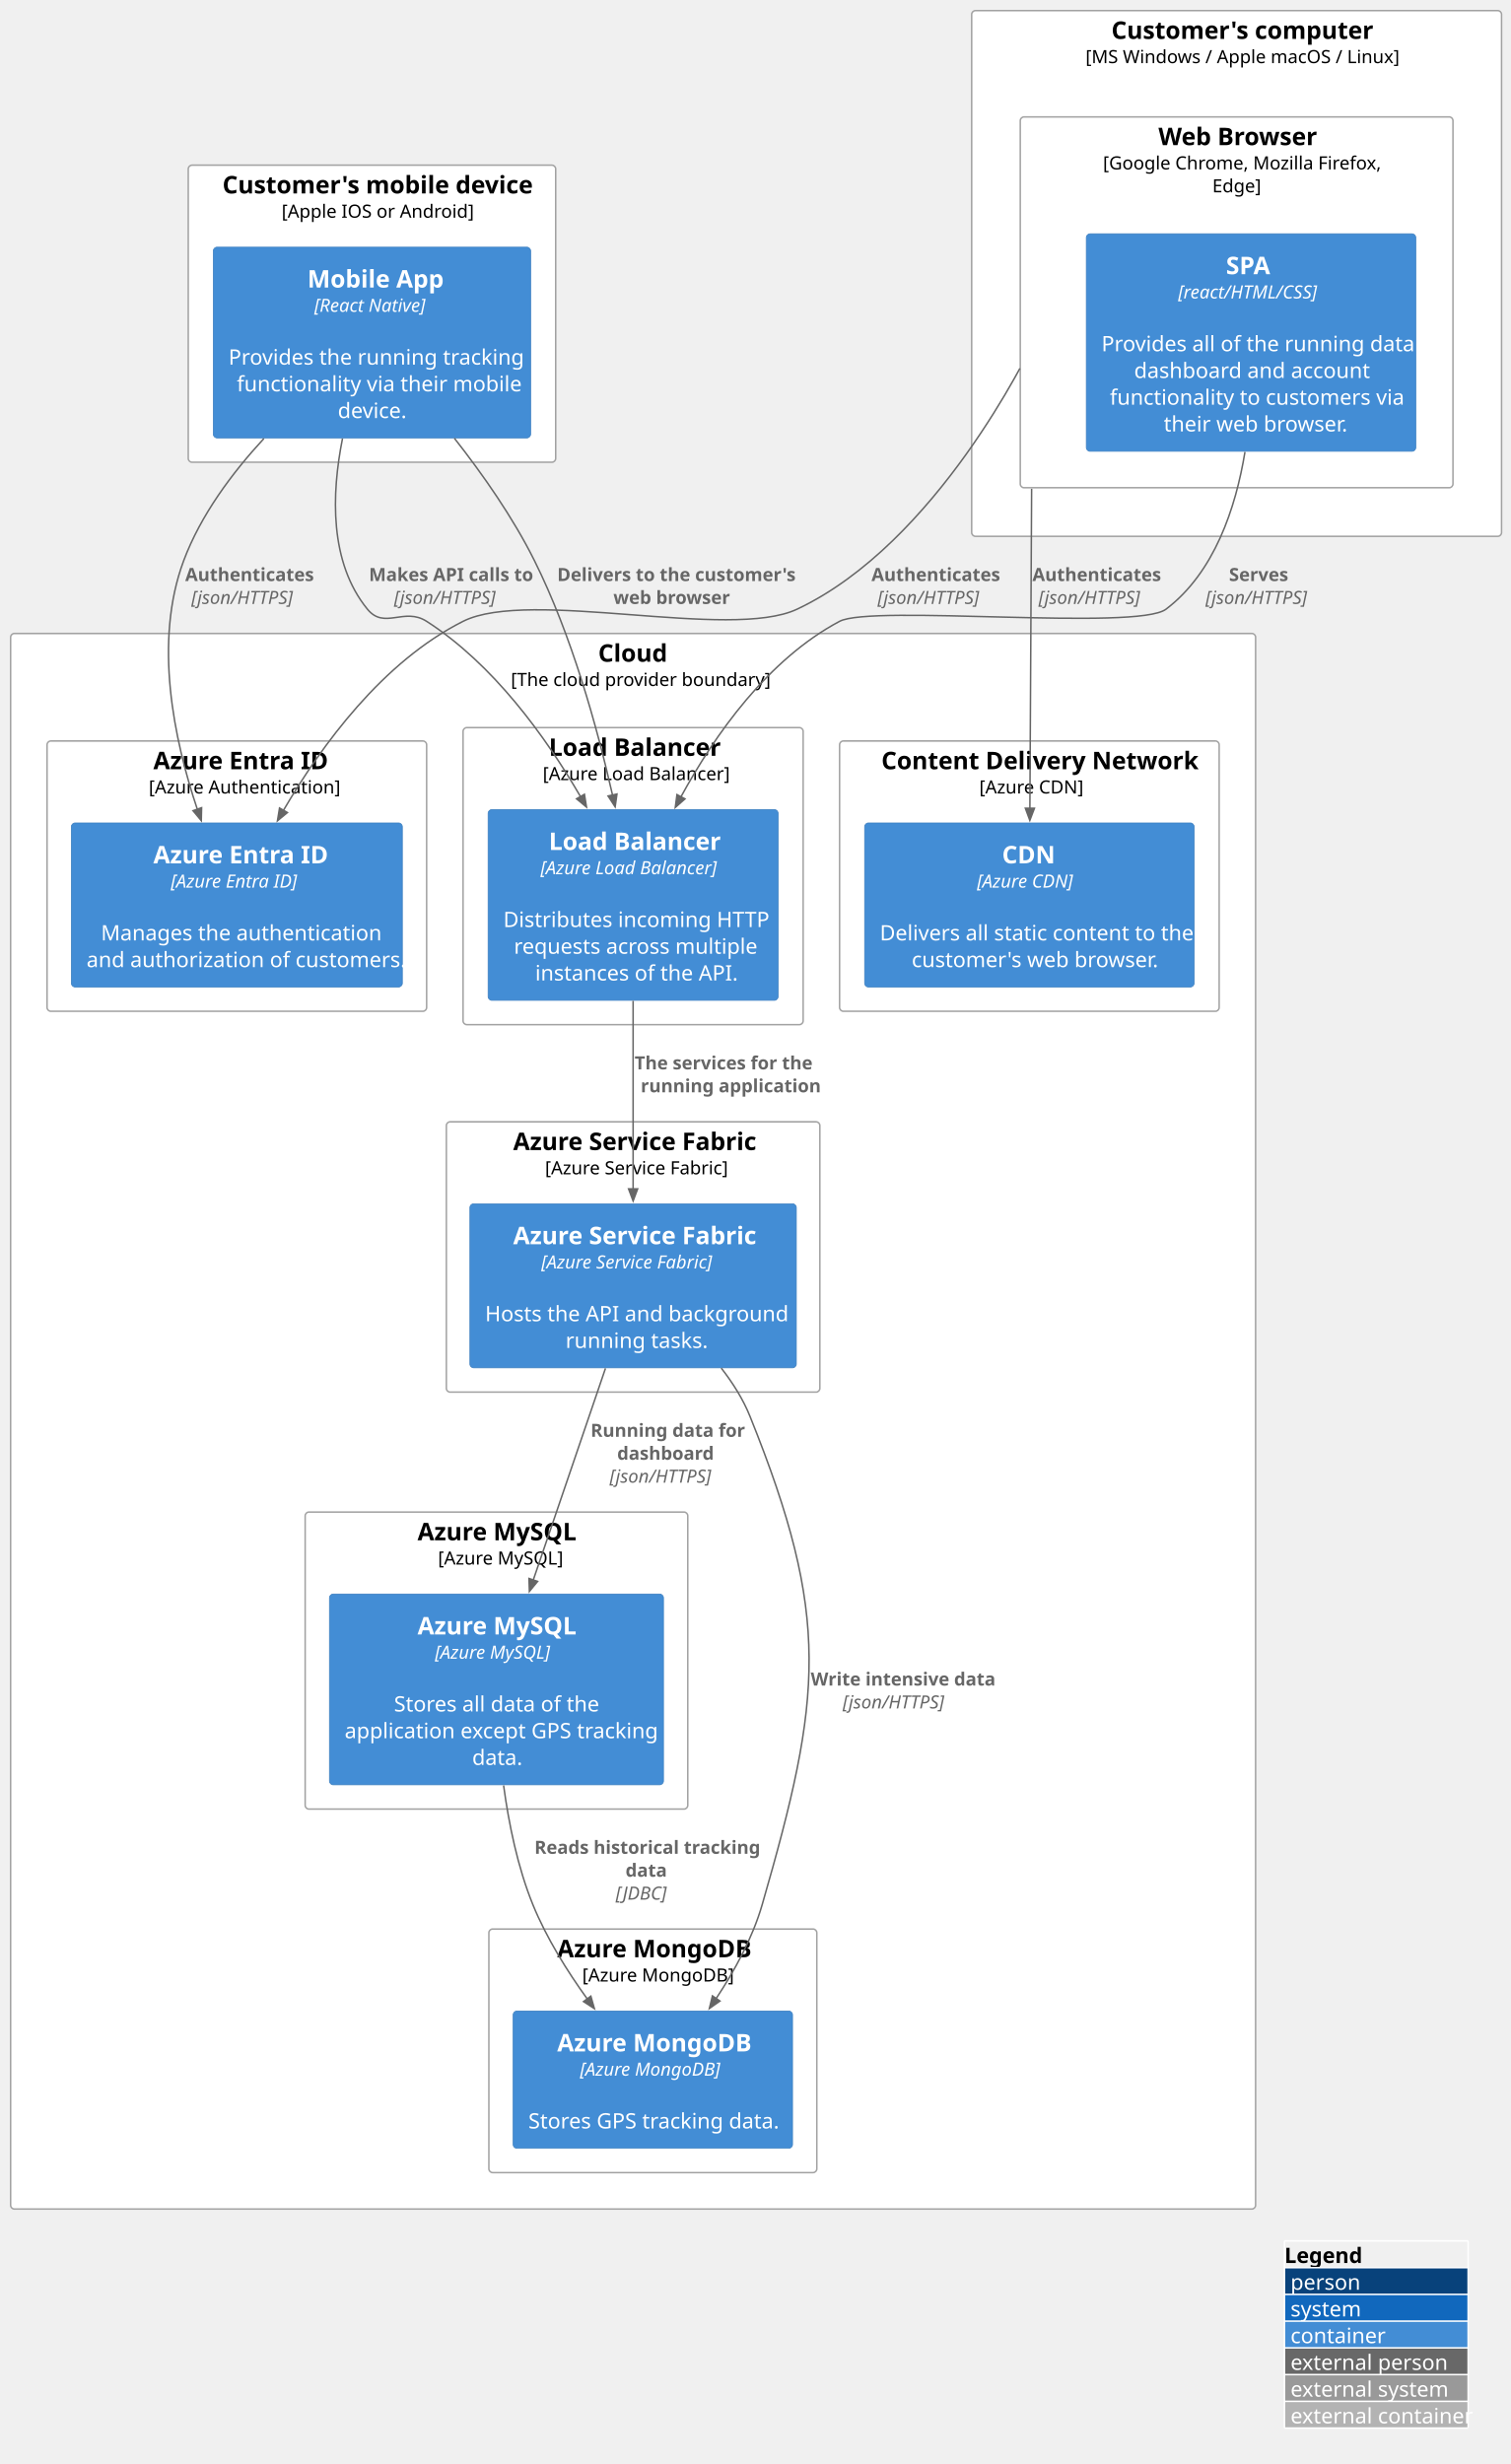
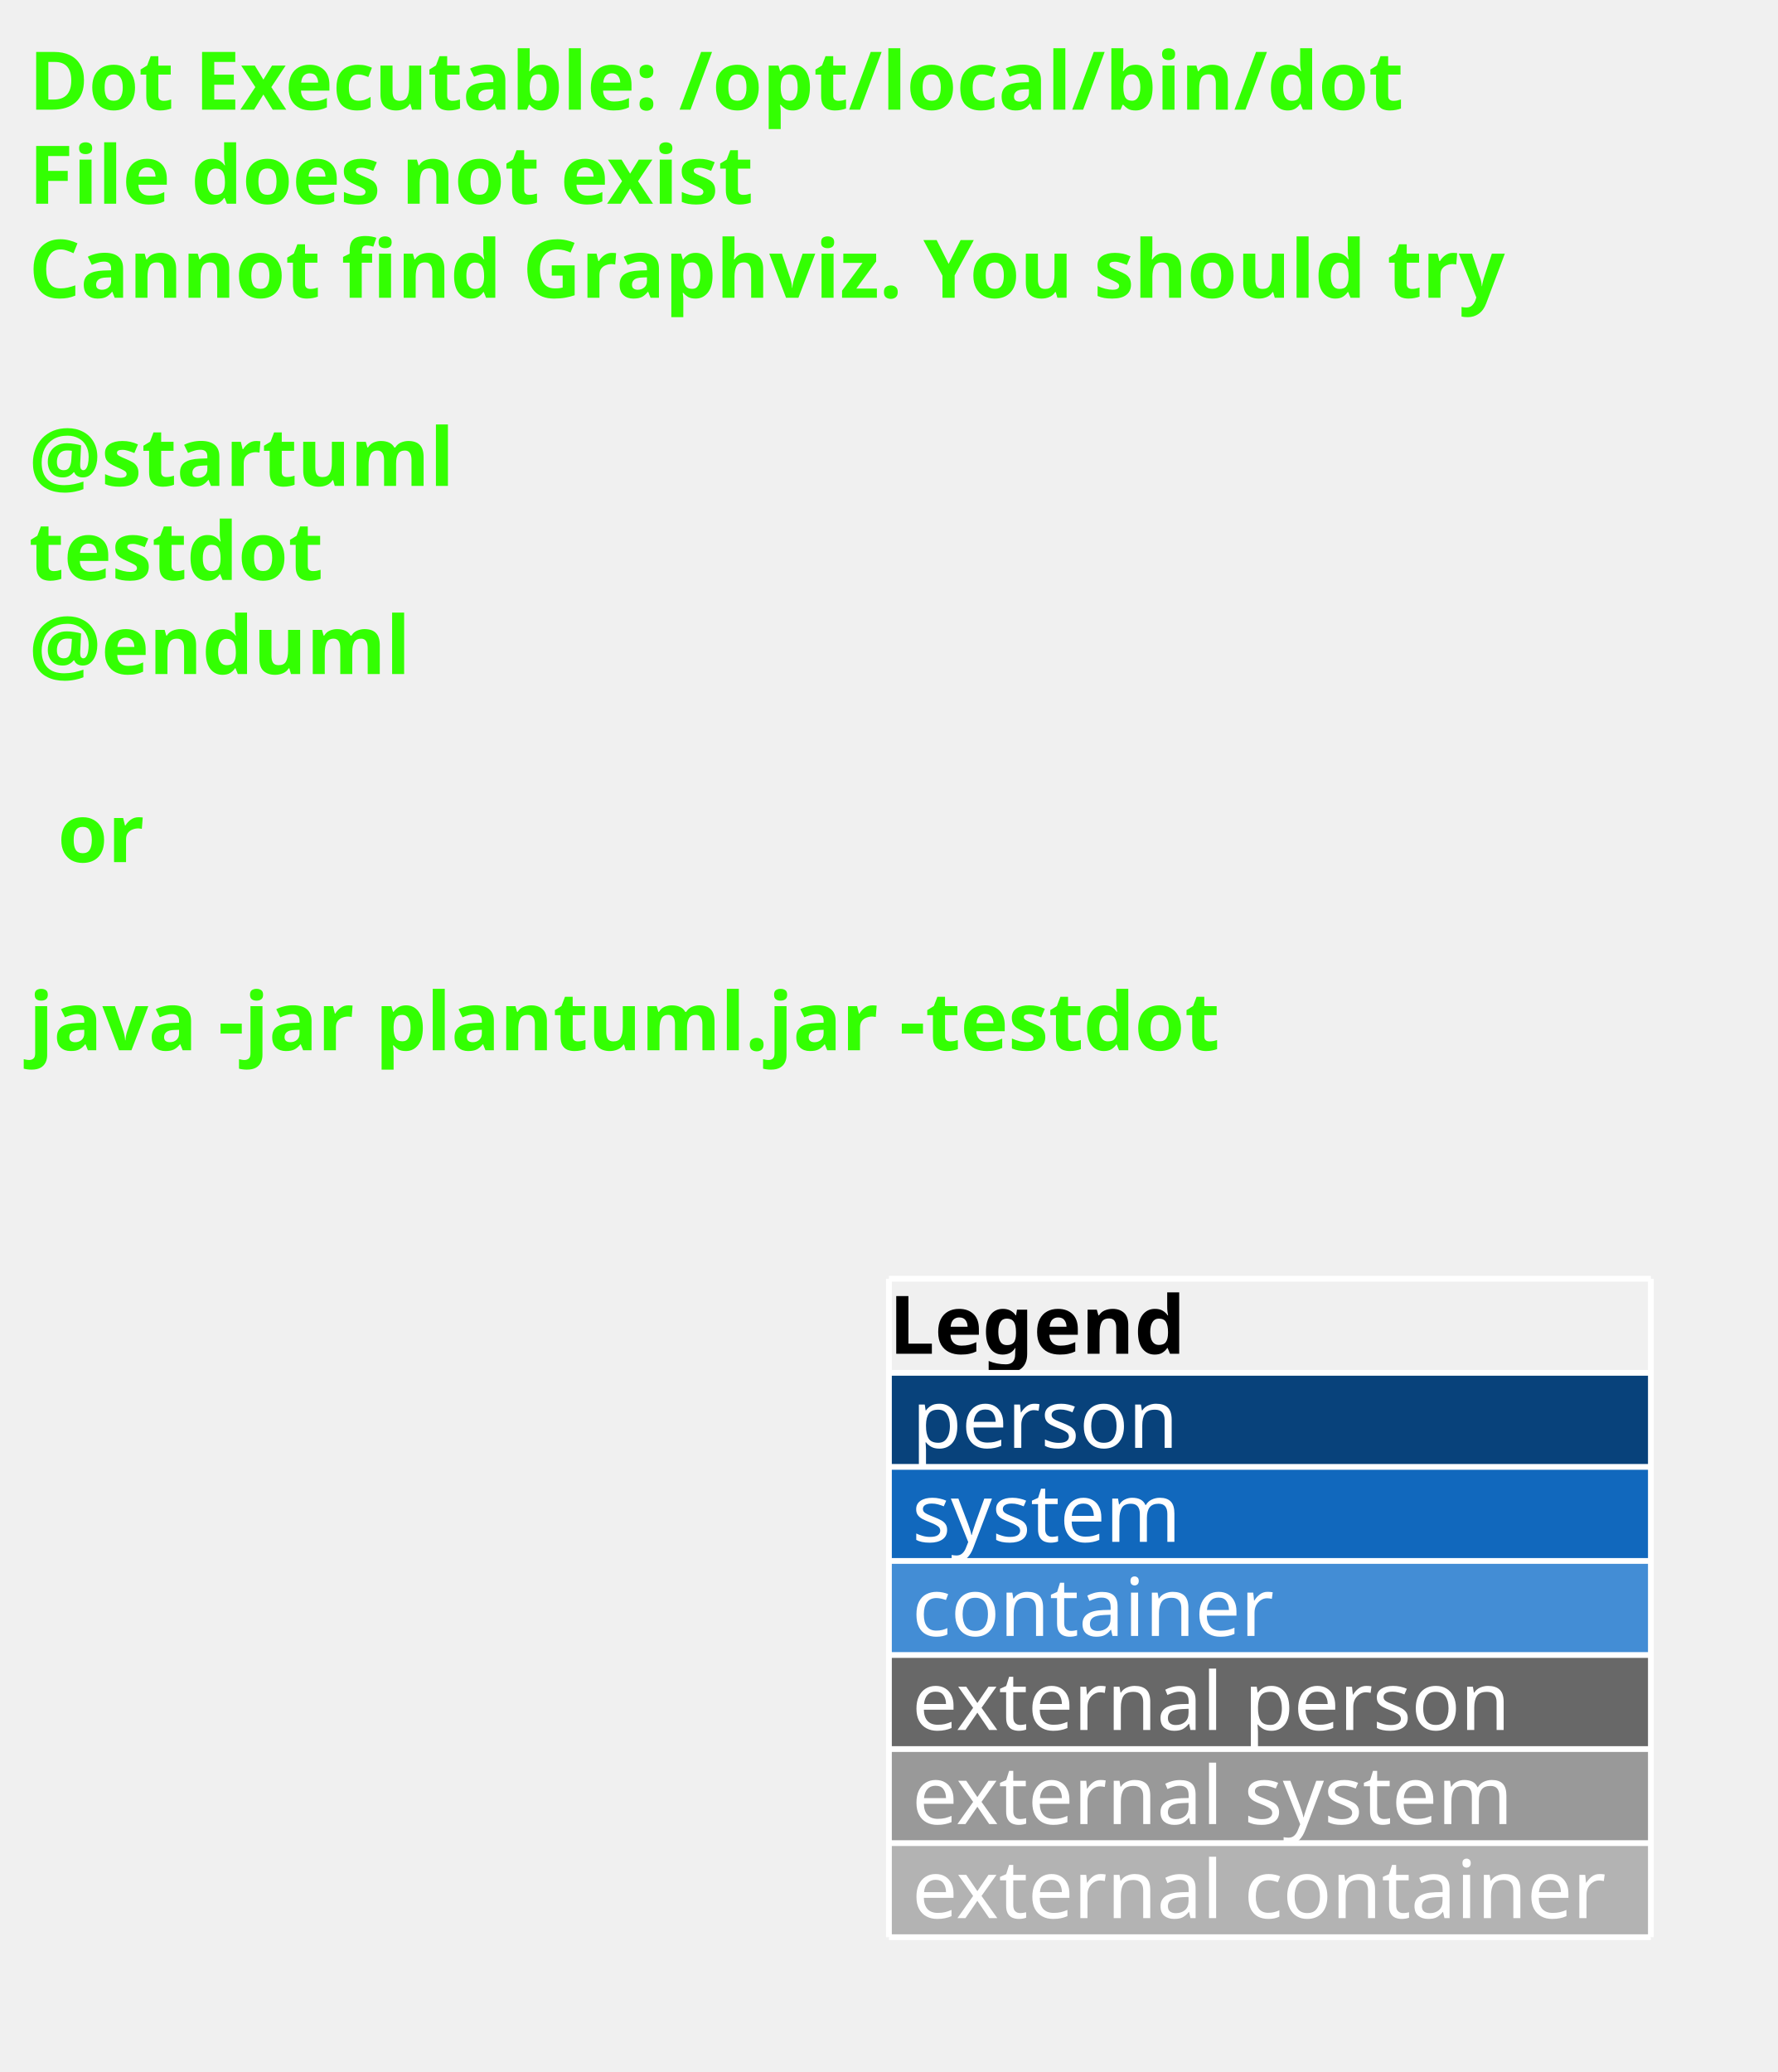
- <svg xmlns="http://www.w3.org/2000/svg" contentStyleType="text/css" height="1623px" preserveAspectRatio="none" style="width:995px;height:1623px;background:#FFFFFF;" version="1.1" viewBox="0 0 995 1623" width="995px" zoomAndPan="magnify">
+ <svg xmlns="http://www.w3.org/2000/svg" contentStyleType="text/css" height="359px" preserveAspectRatio="none" style="width:308px;height:359px;background:#FFFFFF;" version="1.1" viewBox="0 0 308 359" width="308px" zoomAndPan="magnify">
  <defs />
  <g>
-     <g id="cluster_plc">
-       <rect fill="#FFFFFF" height="1037.8" rx="2.5" ry="2.5" style="stroke:#A2A2A2;stroke-width:1.0;" width="820" x="7" y="417.26" />
-       <text fill="#000000" font-family="sans-serif" font-size="16" font-weight="bold" lengthAdjust="spacing" textLength="46" x="394" y="435.869">Cloud</text>
-       <text fill="#000000" font-family="sans-serif" font-size="12" lengthAdjust="spacing" textLength="161" x="336.5" y="451.842">[The cloud provider boundary]</text>
-     </g>
-     <g id="cluster_id">
-       <rect fill="#FFFFFF" height="178.04" rx="2.5" ry="2.5" style="stroke:#A2A2A2;stroke-width:1.0;" width="250" x="31" y="488.07" />
-       <text fill="#000000" font-family="sans-serif" font-size="16" font-weight="bold" lengthAdjust="spacing" textLength="110" x="101" y="506.679">Azure Entra ID</text>
-       <text fill="#000000" font-family="sans-serif" font-size="12" lengthAdjust="spacing" textLength="116" x="98" y="522.652">[Azure Authentication]</text>
-     </g>
-     <g id="cluster_cn">
-       <rect fill="#FFFFFF" height="178.04" rx="2.5" ry="2.5" style="stroke:#A2A2A2;stroke-width:1.0;" width="250" x="553" y="488.07" />
-       <text fill="#000000" font-family="sans-serif" font-size="16" font-weight="bold" lengthAdjust="spacing" textLength="195" x="580.5" y="506.679">Content Delivery Network</text>
-       <text fill="#000000" font-family="sans-serif" font-size="12" lengthAdjust="spacing" textLength="66" x="645" y="522.652">[Azure CDN]</text>
-     </g>
-     <g id="cluster_ln">
-       <rect fill="#FFFFFF" height="195.66" rx="2.5" ry="2.5" style="stroke:#A2A2A2;stroke-width:1.0;" width="224" x="305" y="479.26" />
-       <text fill="#000000" font-family="sans-serif" font-size="16" font-weight="bold" lengthAdjust="spacing" textLength="111" x="361.5" y="497.869">Load Balancer</text>
-       <text fill="#000000" font-family="sans-serif" font-size="12" lengthAdjust="spacing" textLength="119" x="357.5" y="513.842">[Azure Load Balancer]</text>
-     </g>
-     <g id="cluster_sn">
-       <rect fill="#FFFFFF" height="178.05" rx="2.5" ry="2.5" style="stroke:#A2A2A2;stroke-width:1.0;" width="246" x="294" y="738.92" />
-       <text fill="#000000" font-family="sans-serif" font-size="16" font-weight="bold" lengthAdjust="spacing" textLength="158" x="338" y="757.529">Azure Service Fabric</text>
-       <text fill="#000000" font-family="sans-serif" font-size="12" lengthAdjust="spacing" textLength="116" x="359" y="773.502">[Azure Service Fabric]</text>
-     </g>
-     <g id="cluster_db1">
-       <rect fill="#FFFFFF" height="195.65" rx="2.5" ry="2.5" style="stroke:#A2A2A2;stroke-width:1.0;" width="252" x="201" y="995.97" />
-       <text fill="#000000" font-family="sans-serif" font-size="16" font-weight="bold" lengthAdjust="spacing" textLength="104" x="275" y="1014.579">Azure MySQL</text>
-       <text fill="#000000" font-family="sans-serif" font-size="12" lengthAdjust="spacing" textLength="77" x="288.5" y="1030.552">[Azure MySQL]</text>
-     </g>
-     <g id="cluster_db2">
-       <rect fill="#FFFFFF" height="160.44" rx="2.5" ry="2.5" style="stroke:#A2A2A2;stroke-width:1.0;" width="216" x="322" y="1270.62" />
-       <text fill="#000000" font-family="sans-serif" font-size="16" font-weight="bold" lengthAdjust="spacing" textLength="126" x="367" y="1289.229">Azure MongoDB</text>
-       <text fill="#000000" font-family="sans-serif" font-size="12" lengthAdjust="spacing" textLength="93" x="383.5" y="1305.202">[Azure MongoDB]</text>
-     </g>
-     <g id="cluster_mob">
-       <rect fill="#FFFFFF" height="195.66" rx="2.5" ry="2.5" style="stroke:#A2A2A2;stroke-width:1.0;" width="242" x="124" y="108.8" />
-       <text fill="#000000" font-family="sans-serif" font-size="16" font-weight="bold" lengthAdjust="spacing" textLength="197" x="146.5" y="127.409">Customer's mobile device</text>
-       <text fill="#000000" font-family="sans-serif" font-size="12" lengthAdjust="spacing" textLength="119" x="185.5" y="143.382">[Apple IOS or Android]</text>
-     </g>
-     <g id="cluster_comp">
-       <rect fill="#FFFFFF" height="346.26" rx="2.5" ry="2.5" style="stroke:#A2A2A2;stroke-width:1.0;" width="349" x="640" y="7" />
-       <text fill="#000000" font-family="sans-serif" font-size="16" font-weight="bold" lengthAdjust="spacing" textLength="165" x="732" y="25.609">Customer's computer</text>
-       <text fill="#000000" font-family="sans-serif" font-size="12" lengthAdjust="spacing" textLength="199" x="715" y="41.582">[MS Windows / Apple macOS / Linux]</text>
-     </g>
-     <g id="cluster_browser">
-       <rect fill="#FFFFFF" height="244.26" rx="2.5" ry="2.5" style="stroke:#A2A2A2;stroke-width:1.0;" width="285" x="672" y="77" />
-       <text fill="#000000" font-family="sans-serif" font-size="16" font-weight="bold" lengthAdjust="spacing" textLength="103" x="763" y="95.609">Web Browser</text>
-       <text fill="#000000" font-family="sans-serif" font-size="12" lengthAdjust="spacing" textLength="176" x="726.5" y="111.582">[Google Chrome, Mozilla Firefox,</text>
-       <text fill="#000000" font-family="sans-serif" font-size="12" lengthAdjust="spacing" textLength="32" x="798.5" y="126.676">Edge]</text>
-     </g>
-     <g id="elem_entra">
-       <rect fill="#438DD5" height="108.047" rx="2.5" ry="2.5" style="stroke:#3C7FC0;stroke-width:0.5;" width="218" x="47" y="542.07" />
-       <text fill="#FFFFFF" font-family="sans-serif" font-size="16" font-weight="bold" lengthAdjust="spacing" textLength="110" x="101" y="568.679">Azure Entra ID</text>
-       <text fill="#FFFFFF" font-family="sans-serif" font-size="12" font-style="italic" lengthAdjust="spacing" textLength="87" x="112.5" y="584.652">[Azure Entra ID]</text>
-       <text fill="#FFFFFF" font-family="sans-serif" font-size="14" lengthAdjust="spacing" textLength="4" x="154" y="601.822"> </text>
-       <text fill="#FFFFFF" font-family="sans-serif" font-size="14" lengthAdjust="spacing" textLength="175" x="66.5" y="619.431">Manages the authentication</text>
-       <text fill="#FFFFFF" font-family="sans-serif" font-size="14" lengthAdjust="spacing" textLength="198" x="57" y="637.041">and authorization of customers.</text>
-     </g>
-     <g id="elem_cdn">
-       <rect fill="#438DD5" height="108.047" rx="2.5" ry="2.5" style="stroke:#3C7FC0;stroke-width:0.5;" width="217" x="569.5" y="542.07" />
-       <text fill="#FFFFFF" font-family="sans-serif" font-size="16" font-weight="bold" lengthAdjust="spacing" textLength="36" x="660" y="568.679">CDN</text>
-       <text fill="#FFFFFF" font-family="sans-serif" font-size="12" font-style="italic" lengthAdjust="spacing" textLength="69" x="643.5" y="584.652">[Azure CDN]</text>
-       <text fill="#FFFFFF" font-family="sans-serif" font-size="14" lengthAdjust="spacing" textLength="4" x="676" y="601.822"> </text>
-       <text fill="#FFFFFF" font-family="sans-serif" font-size="14" lengthAdjust="spacing" textLength="197" x="579.5" y="619.431">Delivers all static content to the</text>
-       <text fill="#FFFFFF" font-family="sans-serif" font-size="14" lengthAdjust="spacing" textLength="155" x="600.5" y="637.041">customer's web browser.</text>
-     </g>
-     <g id="elem_load">
-       <rect fill="#438DD5" height="125.656" rx="2.5" ry="2.5" style="stroke:#3C7FC0;stroke-width:0.5;" width="191" x="321.5" y="533.26" />
-       <text fill="#FFFFFF" font-family="sans-serif" font-size="16" font-weight="bold" lengthAdjust="spacing" textLength="111" x="361.5" y="559.869">Load Balancer</text>
-       <text fill="#FFFFFF" font-family="sans-serif" font-size="12" font-style="italic" lengthAdjust="spacing" textLength="122" x="356" y="575.842">[Azure Load Balancer]</text>
-       <text fill="#FFFFFF" font-family="sans-serif" font-size="14" lengthAdjust="spacing" textLength="4" x="415" y="593.012"> </text>
-       <text fill="#FFFFFF" font-family="sans-serif" font-size="14" lengthAdjust="spacing" textLength="167" x="331.5" y="610.621">Distributes incoming HTTP</text>
-       <text fill="#FFFFFF" font-family="sans-serif" font-size="14" lengthAdjust="spacing" textLength="153" x="338.5" y="628.231">requests across multiple</text>
-       <text fill="#FFFFFF" font-family="sans-serif" font-size="14" lengthAdjust="spacing" textLength="129" x="352.5" y="645.84">instances of the API.</text>
-     </g>
-     <g id="elem_svc">
-       <rect fill="#438DD5" height="108.047" rx="2.5" ry="2.5" style="stroke:#3C7FC0;stroke-width:0.5;" width="215" x="309.5" y="792.92" />
-       <text fill="#FFFFFF" font-family="sans-serif" font-size="16" font-weight="bold" lengthAdjust="spacing" textLength="158" x="338" y="819.529">Azure Service Fabric</text>
-       <text fill="#FFFFFF" font-family="sans-serif" font-size="12" font-style="italic" lengthAdjust="spacing" textLength="121" x="356.5" y="835.502">[Azure Service Fabric]</text>
-       <text fill="#FFFFFF" font-family="sans-serif" font-size="14" lengthAdjust="spacing" textLength="4" x="415" y="852.672"> </text>
-       <text fill="#FFFFFF" font-family="sans-serif" font-size="14" lengthAdjust="spacing" textLength="191" x="319.5" y="870.281">Hosts the API and background</text>
-       <text fill="#FFFFFF" font-family="sans-serif" font-size="14" lengthAdjust="spacing" textLength="89" x="372.5" y="887.891">running tasks.</text>
-     </g>
-     <g id="elem_mysql">
-       <rect fill="#438DD5" height="125.656" rx="2.5" ry="2.5" style="stroke:#3C7FC0;stroke-width:0.5;" width="220" x="217" y="1049.97" />
-       <text fill="#FFFFFF" font-family="sans-serif" font-size="16" font-weight="bold" lengthAdjust="spacing" textLength="104" x="275" y="1076.579">Azure MySQL</text>
-       <text fill="#FFFFFF" font-family="sans-serif" font-size="12" font-style="italic" lengthAdjust="spacing" textLength="81" x="286.5" y="1092.552">[Azure MySQL]</text>
-       <text fill="#FFFFFF" font-family="sans-serif" font-size="14" lengthAdjust="spacing" textLength="4" x="325" y="1109.722"> </text>
-       <text fill="#FFFFFF" font-family="sans-serif" font-size="14" lengthAdjust="spacing" textLength="131" x="259.5" y="1127.331">Stores all data of the</text>
-       <text fill="#FFFFFF" font-family="sans-serif" font-size="14" lengthAdjust="spacing" textLength="200" x="227" y="1144.941">application except GPS tracking</text>
-       <text fill="#FFFFFF" font-family="sans-serif" font-size="14" lengthAdjust="spacing" textLength="32" x="311" y="1162.55">data.</text>
-     </g>
-     <g id="elem_mongo">
-       <rect fill="#438DD5" height="90.438" rx="2.5" ry="2.5" style="stroke:#3C7FC0;stroke-width:0.5;" width="184" x="338" y="1324.62" />
-       <text fill="#FFFFFF" font-family="sans-serif" font-size="16" font-weight="bold" lengthAdjust="spacing" textLength="126" x="367" y="1351.229">Azure MongoDB</text>
-       <text fill="#FFFFFF" font-family="sans-serif" font-size="12" font-style="italic" lengthAdjust="spacing" textLength="96" x="382" y="1367.202">[Azure MongoDB]</text>
-       <text fill="#FFFFFF" font-family="sans-serif" font-size="14" lengthAdjust="spacing" textLength="4" x="428" y="1384.372"> </text>
-       <text fill="#FFFFFF" font-family="sans-serif" font-size="14" lengthAdjust="spacing" textLength="164" x="348" y="1401.981">Stores GPS tracking data.</text>
-     </g>
-     <g id="elem_mobile">
-       <rect fill="#438DD5" height="125.656" rx="2.5" ry="2.5" style="stroke:#3C7FC0;stroke-width:0.5;" width="209" x="140.5" y="162.8" />
-       <text fill="#FFFFFF" font-family="sans-serif" font-size="16" font-weight="bold" lengthAdjust="spacing" textLength="85" x="202.5" y="189.409">Mobile App</text>
-       <text fill="#FFFFFF" font-family="sans-serif" font-size="12" font-style="italic" lengthAdjust="spacing" textLength="76" x="207" y="205.382">[React Native]</text>
-       <text fill="#FFFFFF" font-family="sans-serif" font-size="14" lengthAdjust="spacing" textLength="4" x="243" y="222.552"> </text>
-       <text fill="#FFFFFF" font-family="sans-serif" font-size="14" lengthAdjust="spacing" textLength="185" x="150.5" y="240.161">Provides the running tracking</text>
-       <text fill="#FFFFFF" font-family="sans-serif" font-size="14" lengthAdjust="spacing" textLength="174" x="156" y="257.771">functionality via their mobile</text>
-       <text fill="#FFFFFF" font-family="sans-serif" font-size="14" lengthAdjust="spacing" textLength="45" x="222.5" y="275.38">device.</text>
-     </g>
-     <g id="elem_spa">
-       <rect fill="#438DD5" height="143.266" rx="2.5" ry="2.5" style="stroke:#3C7FC0;stroke-width:0.5;" width="217" x="715.5" y="154" />
-       <text fill="#FFFFFF" font-family="sans-serif" font-size="16" font-weight="bold" lengthAdjust="spacing" textLength="33" x="807.5" y="180.609">SPA</text>
-       <text fill="#FFFFFF" font-family="sans-serif" font-size="12" font-style="italic" lengthAdjust="spacing" textLength="96" x="776" y="196.582">[react/HTML/CSS]</text>
-       <text fill="#FFFFFF" font-family="sans-serif" font-size="14" lengthAdjust="spacing" textLength="4" x="822" y="213.752"> </text>
-       <text fill="#FFFFFF" font-family="sans-serif" font-size="14" lengthAdjust="spacing" textLength="197" x="725.5" y="231.361">Provides all of the running data</text>
-       <text fill="#FFFFFF" font-family="sans-serif" font-size="14" lengthAdjust="spacing" textLength="150" x="747" y="248.971">dashboard and account</text>
-       <text fill="#FFFFFF" font-family="sans-serif" font-size="14" lengthAdjust="spacing" textLength="182" x="731" y="266.58">functionality to customers via</text>
-       <text fill="#FFFFFF" font-family="sans-serif" font-size="14" lengthAdjust="spacing" textLength="115" x="766.5" y="284.19">their web browser.</text>
-     </g>
-     <g id="link_mobile_entra">
-       <path d="M173.82,288.85 C152.65,311.75 132.15,339.45 121,369.26 C101.09,422.5 114.43,486.88 130.03,533.26 " fill="none" id="mobile-to-entra" style="stroke:#666666;stroke-width:1.0;" />
-       <polygon fill="#666666" points="132.58,540.56,132.785,532.019,127.118,533.99,132.58,540.56" style="stroke:#666666;stroke-width:1.0;" />
-       <text fill="#666666" font-family="sans-serif" font-size="12" font-weight="bold" lengthAdjust="spacing" textLength="79" x="122" y="382.717">Authenticates</text>
-       <text fill="#666666" font-family="sans-serif" font-size="12" font-style="italic" lengthAdjust="spacing" textLength="71" x="126" y="397.811">[json/HTTPS]</text>
-     </g>
-     <g id="link_browser_entra">
-       <path d="M671.763,242.634 C671.378,243.343 670.98,244.073 670.569,244.822 C669.746,246.319 668.873,247.892 667.948,249.536 C660.551,262.68 649.903,280.289 636.425,299.136 C609.47,336.83 571.2,379.475 525,401.26 C480.75,422.13 348.71,387.3 305,409.26 C252.24,435.78 211.98,490.53 186.69,533.77 " fill="none" id="browser-to-entra" style="stroke:#666666;stroke-width:1.0;" />
-       <polygon fill="#666666" points="182.74,540.66,189.321,535.211,184.116,532.227,182.74,540.66" style="stroke:#666666;stroke-width:1.0;" />
-       <text fill="#666666" font-family="sans-serif" font-size="12" font-weight="bold" lengthAdjust="spacing" textLength="79" x="574" y="382.717">Authenticates</text>
-       <text fill="#666666" font-family="sans-serif" font-size="12" font-style="italic" lengthAdjust="spacing" textLength="71" x="578" y="397.811">[json/HTTPS]</text>
-     </g>
-     <g id="link_browser_cdn">
-       <path d="M679.486,321.957 C679.48,322.89 679.475,323.828 679.47,324.769 C679.46,326.652 679.45,328.55 679.439,330.462 C679.419,334.287 679.398,338.17 679.376,342.101 C679.035,405.002 678.625,480.39 678.34,532.42 " fill="none" id="browser-to-cdn" style="stroke:#666666;stroke-width:1.0;" />
-       <polygon fill="#666666" points="678.3,540.37,681.343,532.386,675.343,532.354,678.3,540.37" style="stroke:#666666;stroke-width:1.0;" />
-       <text fill="#666666" font-family="sans-serif" font-size="12" font-weight="bold" lengthAdjust="spacing" textLength="79" x="680" y="382.717">Authenticates</text>
-       <text fill="#666666" font-family="sans-serif" font-size="12" font-style="italic" lengthAdjust="spacing" textLength="71" x="684" y="397.811">[json/HTTPS]</text>
-     </g>
-     <g id="link_mobile_load">
-       <path d="M225.59,288.86 C218.27,325.47 216.89,370.48 242,401.26 C253.18,414.97 266.11,399.7 281,409.26 C324.75,437.35 359.15,484.85 382.4,524.8 " fill="none" id="mobile-to-load" style="stroke:#666666;stroke-width:1.0;" />
-       <polygon fill="#666666" points="386.3,531.62,384.945,523.184,379.732,526.155,386.3,531.62" style="stroke:#666666;stroke-width:1.0;" />
-       <text fill="#666666" font-family="sans-serif" font-size="12" font-weight="bold" lengthAdjust="spacing" textLength="104" x="243" y="382.717">Makes API calls to</text>
-       <text fill="#666666" font-family="sans-serif" font-size="12" font-style="italic" lengthAdjust="spacing" textLength="71" x="259.5" y="397.811">[json/HTTPS]</text>
-     </g>
-     <g id="link_mobile_load">
-       <path d="M299.3,288.69 C318.08,312.61 337.93,341 352,369.26 C376.41,418.29 393.09,478.01 403.44,523.71 " fill="none" id="mobile-to-load-1" style="stroke:#666666;stroke-width:1.0;" />
-       <polygon fill="#666666" points="405.16,531.47,406.361,523.011,400.503,524.307,405.16,531.47" style="stroke:#666666;stroke-width:1.0;" />
-       <text fill="#666666" font-family="sans-serif" font-size="12" font-weight="bold" lengthAdjust="spacing" textLength="149" x="367" y="382.717">Delivers to the customer's</text>
-       <text fill="#666666" font-family="sans-serif" font-size="12" font-weight="bold" lengthAdjust="spacing" textLength="75" x="404" y="397.811">web browser</text>
-     </g>
-     <g id="link_spa_load">
-       <path d="M820,297.68 C813.92,334.68 799.84,377.12 768,401.26 C748.95,415.71 574.11,398.05 553,409.26 C505.99,434.22 471.1,483.47 448.43,525 " fill="none" id="spa-to-load" style="stroke:#666666;stroke-width:1.0;" />
-       <polygon fill="#666666" points="444.77,531.86,451.178,526.208,445.881,523.389,444.77,531.86" style="stroke:#666666;stroke-width:1.0;" />
-       <text fill="#666666" font-family="sans-serif" font-size="12" font-weight="bold" lengthAdjust="spacing" textLength="40" x="809.5" y="382.717">Serves</text>
-       <text fill="#666666" font-family="sans-serif" font-size="12" font-style="italic" lengthAdjust="spacing" textLength="71" x="794" y="397.811">[json/HTTPS]</text>
-     </g>
-     <g id="link_load_svc">
-       <path d="M417,659.25 C417,697.07 417,745.24 417,783.17 " fill="none" id="load-to-svc" style="stroke:#666666;stroke-width:1.0;" />
-       <polygon fill="#666666" points="417,791.07,420,783.07,414,783.07,417,791.07" style="stroke:#666666;stroke-width:1.0;" />
-       <text fill="#666666" font-family="sans-serif" font-size="12" font-weight="bold" lengthAdjust="spacing" textLength="113" x="418" y="704.377">The services for the</text>
-       <text fill="#666666" font-family="sans-serif" font-size="12" font-weight="bold" lengthAdjust="spacing" textLength="108" x="422" y="719.471">running application</text>
-     </g>
-     <g id="link_svc_mysql">
-       <path d="M398.79,901.34 C385.09,941.49 366.19,996.89 351.22,1040.78 " fill="none" id="svc-to-mysql" style="stroke:#666666;stroke-width:1.0;" />
-       <polygon fill="#666666" points="348.68,1048.25,354.104,1041.649,348.426,1039.71,348.68,1048.25" style="stroke:#666666;stroke-width:1.0;" />
-       <text fill="#666666" font-family="sans-serif" font-size="12" font-weight="bold" lengthAdjust="spacing" textLength="93" x="389" y="946.427">Running data for</text>
-       <text fill="#666666" font-family="sans-serif" font-size="12" font-weight="bold" lengthAdjust="spacing" textLength="61" x="406.5" y="961.521">dashboard</text>
-       <text fill="#666666" font-family="sans-serif" font-size="12" font-style="italic" lengthAdjust="spacing" textLength="71" x="401.5" y="976.615">[json/HTTPS]</text>
-     </g>
-     <g id="link_svc_mongo">
-       <path d="M475.08,901.17 C482.72,910.97 489.47,921.7 494,932.97 C547.38,1065.63 541.69,1117.24 502,1254.62 C495.71,1276.4 483.9,1298.02 471.64,1316.49 " fill="none" id="svc-to-mongo" style="stroke:#666666;stroke-width:1.0;" />
-       <polygon fill="#666666" points="467.22,1322.96,474.208,1318.043,469.252,1314.661,467.22,1322.96" style="stroke:#666666;stroke-width:1.0;" />
-       <text fill="#666666" font-family="sans-serif" font-size="12" font-weight="bold" lengthAdjust="spacing" textLength="113" x="534" y="1110.247">Write intensive data</text>
-       <text fill="#666666" font-family="sans-serif" font-size="12" font-style="italic" lengthAdjust="spacing" textLength="71" x="555" y="1125.341">[json/HTTPS]</text>
-     </g>
-     <g id="link_mysql_mongo">
-       <path d="M331.7,1176.06 C335.1,1201.14 340.94,1229.93 351,1254.62 C359.92,1276.5 373.58,1298.37 387.05,1317.02 " fill="none" id="mysql-to-mongo" style="stroke:#666666;stroke-width:1.0;" />
-       <polygon fill="#666666" points="391.5,1323.06,389.161,1314.842,384.335,1318.406,391.5,1323.06" style="stroke:#666666;stroke-width:1.0;" />
-       <text fill="#666666" font-family="sans-serif" font-size="12" font-weight="bold" lengthAdjust="spacing" textLength="142" x="352" y="1221.077">Reads historical tracking</text>
-       <text fill="#666666" font-family="sans-serif" font-size="12" font-weight="bold" lengthAdjust="spacing" textLength="25" x="412" y="1236.171">data</text>
-       <text fill="#666666" font-family="sans-serif" font-size="12" font-style="italic" lengthAdjust="spacing" textLength="38" x="405.5" y="1251.264">[JDBC]</text>
-     </g>
-     <rect height="139.266" rx="7.5" ry="7.5" style="stroke:#00000000;stroke-width:1.0;fill:none;" width="133" x="840" y="1468.06" />
-     <text fill="#000000" font-family="sans-serif" font-size="14" font-weight="bold" lengthAdjust="spacing" textLength="53" x="846" y="1490.593">Legend</text>
-     <text fill="#FFFFFF" font-family="sans-serif" font-size="14" lengthAdjust="spacing" textLength="4" x="899" y="1490.593"> </text>
-     <rect fill="#08427B" height="17.609" style="stroke:none;stroke-width:1.0;" width="121" x="846" y="1493.669" />
-     <text fill="#FFFFFF" font-family="sans-serif" font-size="14" lengthAdjust="spacing" textLength="44" x="850" y="1508.203">person</text>
-     <rect fill="#1168BD" height="17.609" style="stroke:none;stroke-width:1.0;" width="121" x="846" y="1511.279" />
-     <text fill="#FFFFFF" font-family="sans-serif" font-size="14" lengthAdjust="spacing" textLength="44" x="850" y="1525.812">system</text>
-     <rect fill="#438DD5" height="17.609" style="stroke:none;stroke-width:1.0;" width="121" x="846" y="1528.888" />
-     <text fill="#FFFFFF" font-family="sans-serif" font-size="14" lengthAdjust="spacing" textLength="59" x="850" y="1543.421">container</text>
-     <rect fill="#686868" height="17.609" style="stroke:none;stroke-width:1.0;" width="121" x="846" y="1546.497" />
-     <text fill="#FFFFFF" font-family="sans-serif" font-size="14" lengthAdjust="spacing" textLength="98" x="850" y="1561.031">external person</text>
-     <rect fill="#999999" height="17.609" style="stroke:none;stroke-width:1.0;" width="121" x="846" y="1564.107" />
-     <text fill="#FFFFFF" font-family="sans-serif" font-size="14" lengthAdjust="spacing" textLength="98" x="850" y="1578.64">external system</text>
-     <rect fill="#B3B3B3" height="17.609" style="stroke:none;stroke-width:1.0;" width="121" x="846" y="1581.716" />
-     <text fill="#FFFFFF" font-family="sans-serif" font-size="14" lengthAdjust="spacing" textLength="113" x="850" y="1596.249">external container</text>
-     <line style="stroke:#FFFFFF;stroke-width:1.0;" x1="846" x2="967" y1="1476.06" y2="1476.06" />
-     <line style="stroke:#FFFFFF;stroke-width:1.0;" x1="846" x2="967" y1="1493.669" y2="1493.669" />
-     <line style="stroke:#FFFFFF;stroke-width:1.0;" x1="846" x2="967" y1="1511.279" y2="1511.279" />
-     <line style="stroke:#FFFFFF;stroke-width:1.0;" x1="846" x2="967" y1="1528.888" y2="1528.888" />
-     <line style="stroke:#FFFFFF;stroke-width:1.0;" x1="846" x2="967" y1="1546.497" y2="1546.497" />
-     <line style="stroke:#FFFFFF;stroke-width:1.0;" x1="846" x2="967" y1="1564.107" y2="1564.107" />
-     <line style="stroke:#FFFFFF;stroke-width:1.0;" x1="846" x2="967" y1="1581.716" y2="1581.716" />
-     <line style="stroke:#FFFFFF;stroke-width:1.0;" x1="846" x2="967" y1="1599.326" y2="1599.326" />
-     <line style="stroke:#FFFFFF;stroke-width:1.0;" x1="846" x2="846" y1="1476.06" y2="1599.326" />
-     <line style="stroke:#FFFFFF;stroke-width:1.0;" x1="967" x2="967" y1="1476.06" y2="1599.326" />
+     <text fill="#33FF02" font-family="sans-serif" font-size="14" font-weight="bold" lengthAdjust="spacing" textLength="261" x="5" y="19">Dot Executable: /opt/local/bin/dot</text>
+     <text fill="#33FF02" font-family="sans-serif" font-size="14" font-weight="bold" lengthAdjust="spacing" textLength="145" x="5" y="35.297">File does not exist</text>
+     <text fill="#33FF02" font-family="sans-serif" font-size="14" font-weight="bold" lengthAdjust="spacing" textLength="291" x="5" y="51.594">Cannot find Graphviz. You should try</text>
+     <text fill="#33FF02" font-family="sans-serif" font-size="14" font-weight="bold" lengthAdjust="spacing" textLength="5" x="5" y="67.891"> </text>
+     <text fill="#33FF02" font-family="sans-serif" font-size="14" font-weight="bold" lengthAdjust="spacing" textLength="79" x="5" y="84.188">@startuml</text>
+     <text fill="#33FF02" font-family="sans-serif" font-size="14" font-weight="bold" lengthAdjust="spacing" textLength="57" x="5" y="100.484">testdot</text>
+     <text fill="#33FF02" font-family="sans-serif" font-size="14" font-weight="bold" lengthAdjust="spacing" textLength="72" x="5" y="116.781">@enduml</text>
+     <text fill="#33FF02" font-family="sans-serif" font-size="14" font-weight="bold" lengthAdjust="spacing" textLength="5" x="5" y="133.078"> </text>
+     <text fill="#33FF02" font-family="sans-serif" font-size="14" font-weight="bold" lengthAdjust="spacing" textLength="17" x="10" y="149.375">or</text>
+     <text fill="#33FF02" font-family="sans-serif" font-size="14" font-weight="bold" lengthAdjust="spacing" textLength="5" x="5" y="165.672"> </text>
+     <text fill="#33FF02" font-family="sans-serif" font-size="14" font-weight="bold" lengthAdjust="spacing" textLength="227" x="5" y="181.969">java -jar plantuml.jar -testdot</text>
+     <text fill="#33FF02" font-family="sans-serif" font-size="14" font-weight="bold" lengthAdjust="spacing" textLength="5" x="5" y="198.266"> </text>
+     <rect height="130.078" rx="7.5" ry="7.5" style="stroke:#00000000;stroke-width:1.0;fill:none;" width="144" x="148" y="213.562" />
+     <text fill="#000000" font-family="sans-serif" font-size="14" font-weight="bold" lengthAdjust="spacing" textLength="59" x="154" y="234.558">Legend</text>
+     <text fill="#FFFFFF" font-family="sans-serif" font-size="14" lengthAdjust="spacing" textLength="4" x="213" y="234.558"> </text>
+     <rect fill="#08427B" height="16.297" style="stroke:none;stroke-width:1.0;" width="132" x="154" y="237.859" />
+     <text fill="#FFFFFF" font-family="sans-serif" font-size="14" lengthAdjust="spacing" textLength="49" x="158" y="250.855">person</text>
+     <rect fill="#1168BD" height="16.297" style="stroke:none;stroke-width:1.0;" width="132" x="154" y="254.156" />
+     <text fill="#FFFFFF" font-family="sans-serif" font-size="14" lengthAdjust="spacing" textLength="50" x="158" y="267.151">system</text>
+     <rect fill="#438DD5" height="16.297" style="stroke:none;stroke-width:1.0;" width="132" x="154" y="270.453" />
+     <text fill="#FFFFFF" font-family="sans-serif" font-size="14" lengthAdjust="spacing" textLength="65" x="158" y="283.448">container</text>
+     <rect fill="#686868" height="16.297" style="stroke:none;stroke-width:1.0;" width="132" x="154" y="286.75" />
+     <text fill="#FFFFFF" font-family="sans-serif" font-size="14" lengthAdjust="spacing" textLength="108" x="158" y="299.745">external person</text>
+     <rect fill="#999999" height="16.297" style="stroke:none;stroke-width:1.0;" width="132" x="154" y="303.047" />
+     <text fill="#FFFFFF" font-family="sans-serif" font-size="14" lengthAdjust="spacing" textLength="109" x="158" y="316.042">external system</text>
+     <rect fill="#B3B3B3" height="16.297" style="stroke:none;stroke-width:1.0;" width="132" x="154" y="319.344" />
+     <text fill="#FFFFFF" font-family="sans-serif" font-size="14" lengthAdjust="spacing" textLength="124" x="158" y="332.339">external container</text>
+     <line style="stroke:#FFFFFF;stroke-width:1.0;" x1="154" x2="286" y1="221.562" y2="221.562" />
+     <line style="stroke:#FFFFFF;stroke-width:1.0;" x1="154" x2="286" y1="237.859" y2="237.859" />
+     <line style="stroke:#FFFFFF;stroke-width:1.0;" x1="154" x2="286" y1="254.156" y2="254.156" />
+     <line style="stroke:#FFFFFF;stroke-width:1.0;" x1="154" x2="286" y1="270.453" y2="270.453" />
+     <line style="stroke:#FFFFFF;stroke-width:1.0;" x1="154" x2="286" y1="286.75" y2="286.75" />
+     <line style="stroke:#FFFFFF;stroke-width:1.0;" x1="154" x2="286" y1="303.047" y2="303.047" />
+     <line style="stroke:#FFFFFF;stroke-width:1.0;" x1="154" x2="286" y1="319.344" y2="319.344" />
+     <line style="stroke:#FFFFFF;stroke-width:1.0;" x1="154" x2="286" y1="335.641" y2="335.641" />
+     <line style="stroke:#FFFFFF;stroke-width:1.0;" x1="154" x2="154" y1="221.562" y2="335.641" />
+     <line style="stroke:#FFFFFF;stroke-width:1.0;" x1="286" x2="286" y1="221.562" y2="335.641" />
  </g>
</svg>
